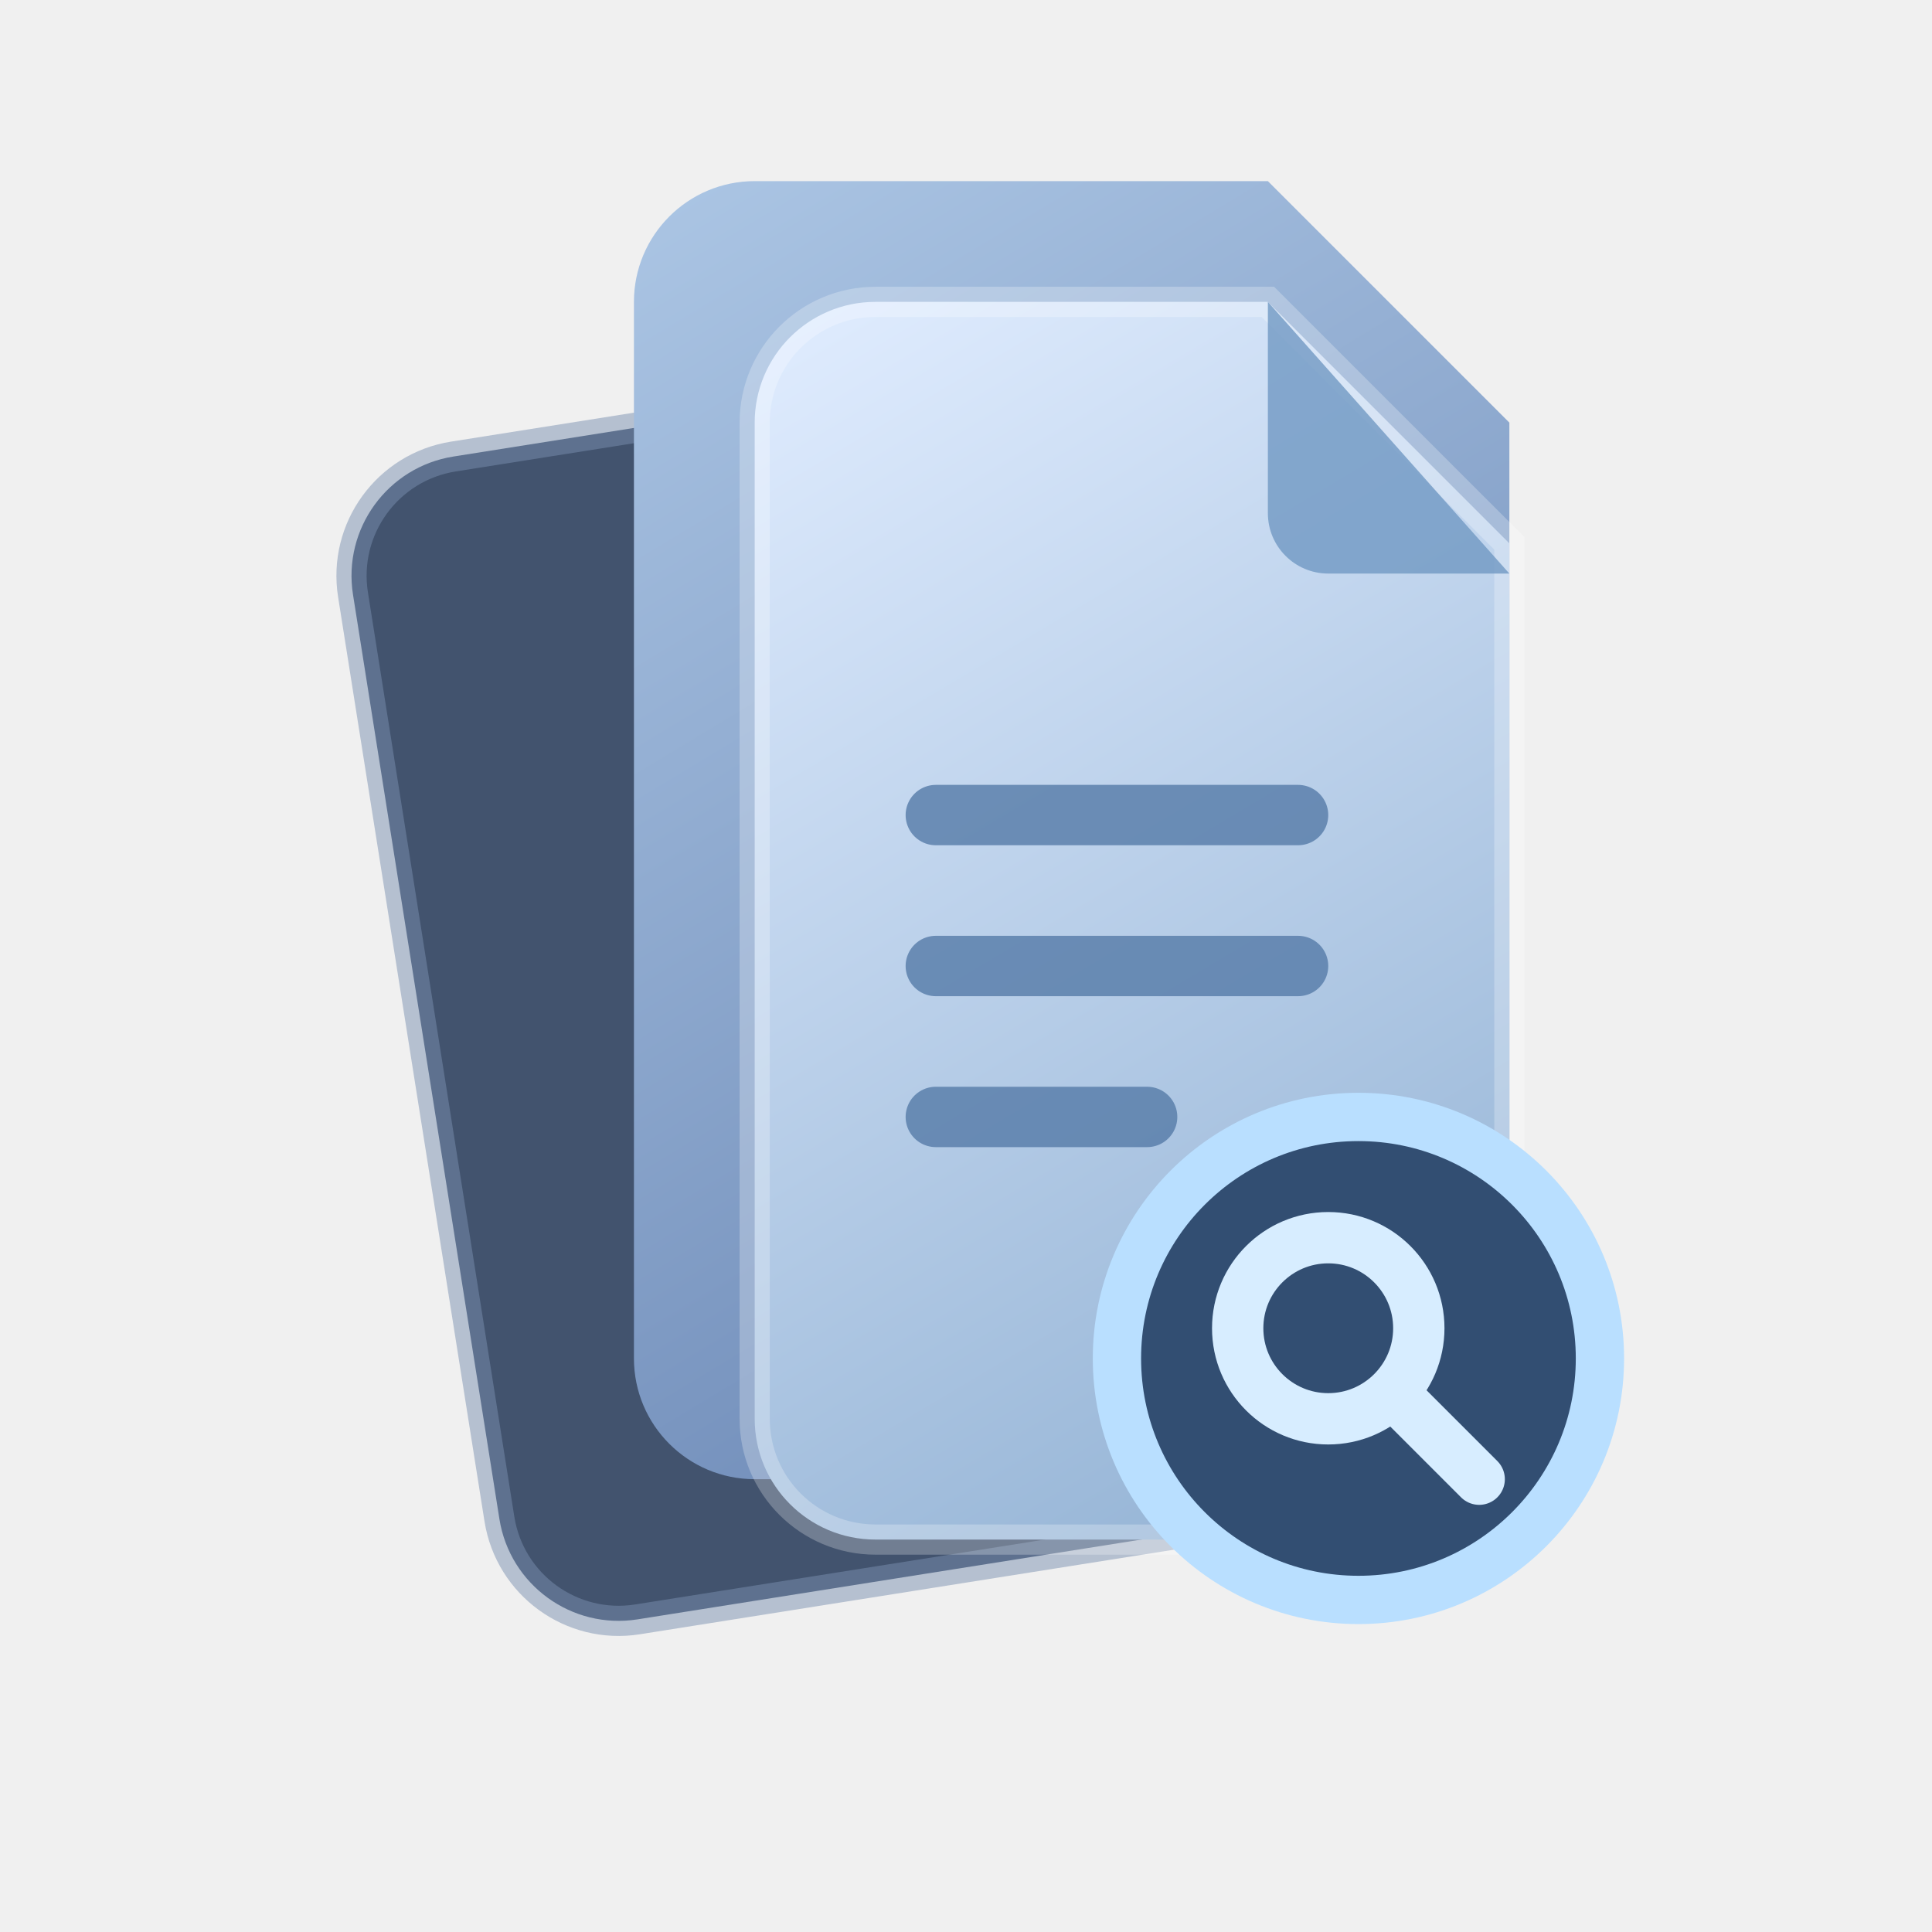
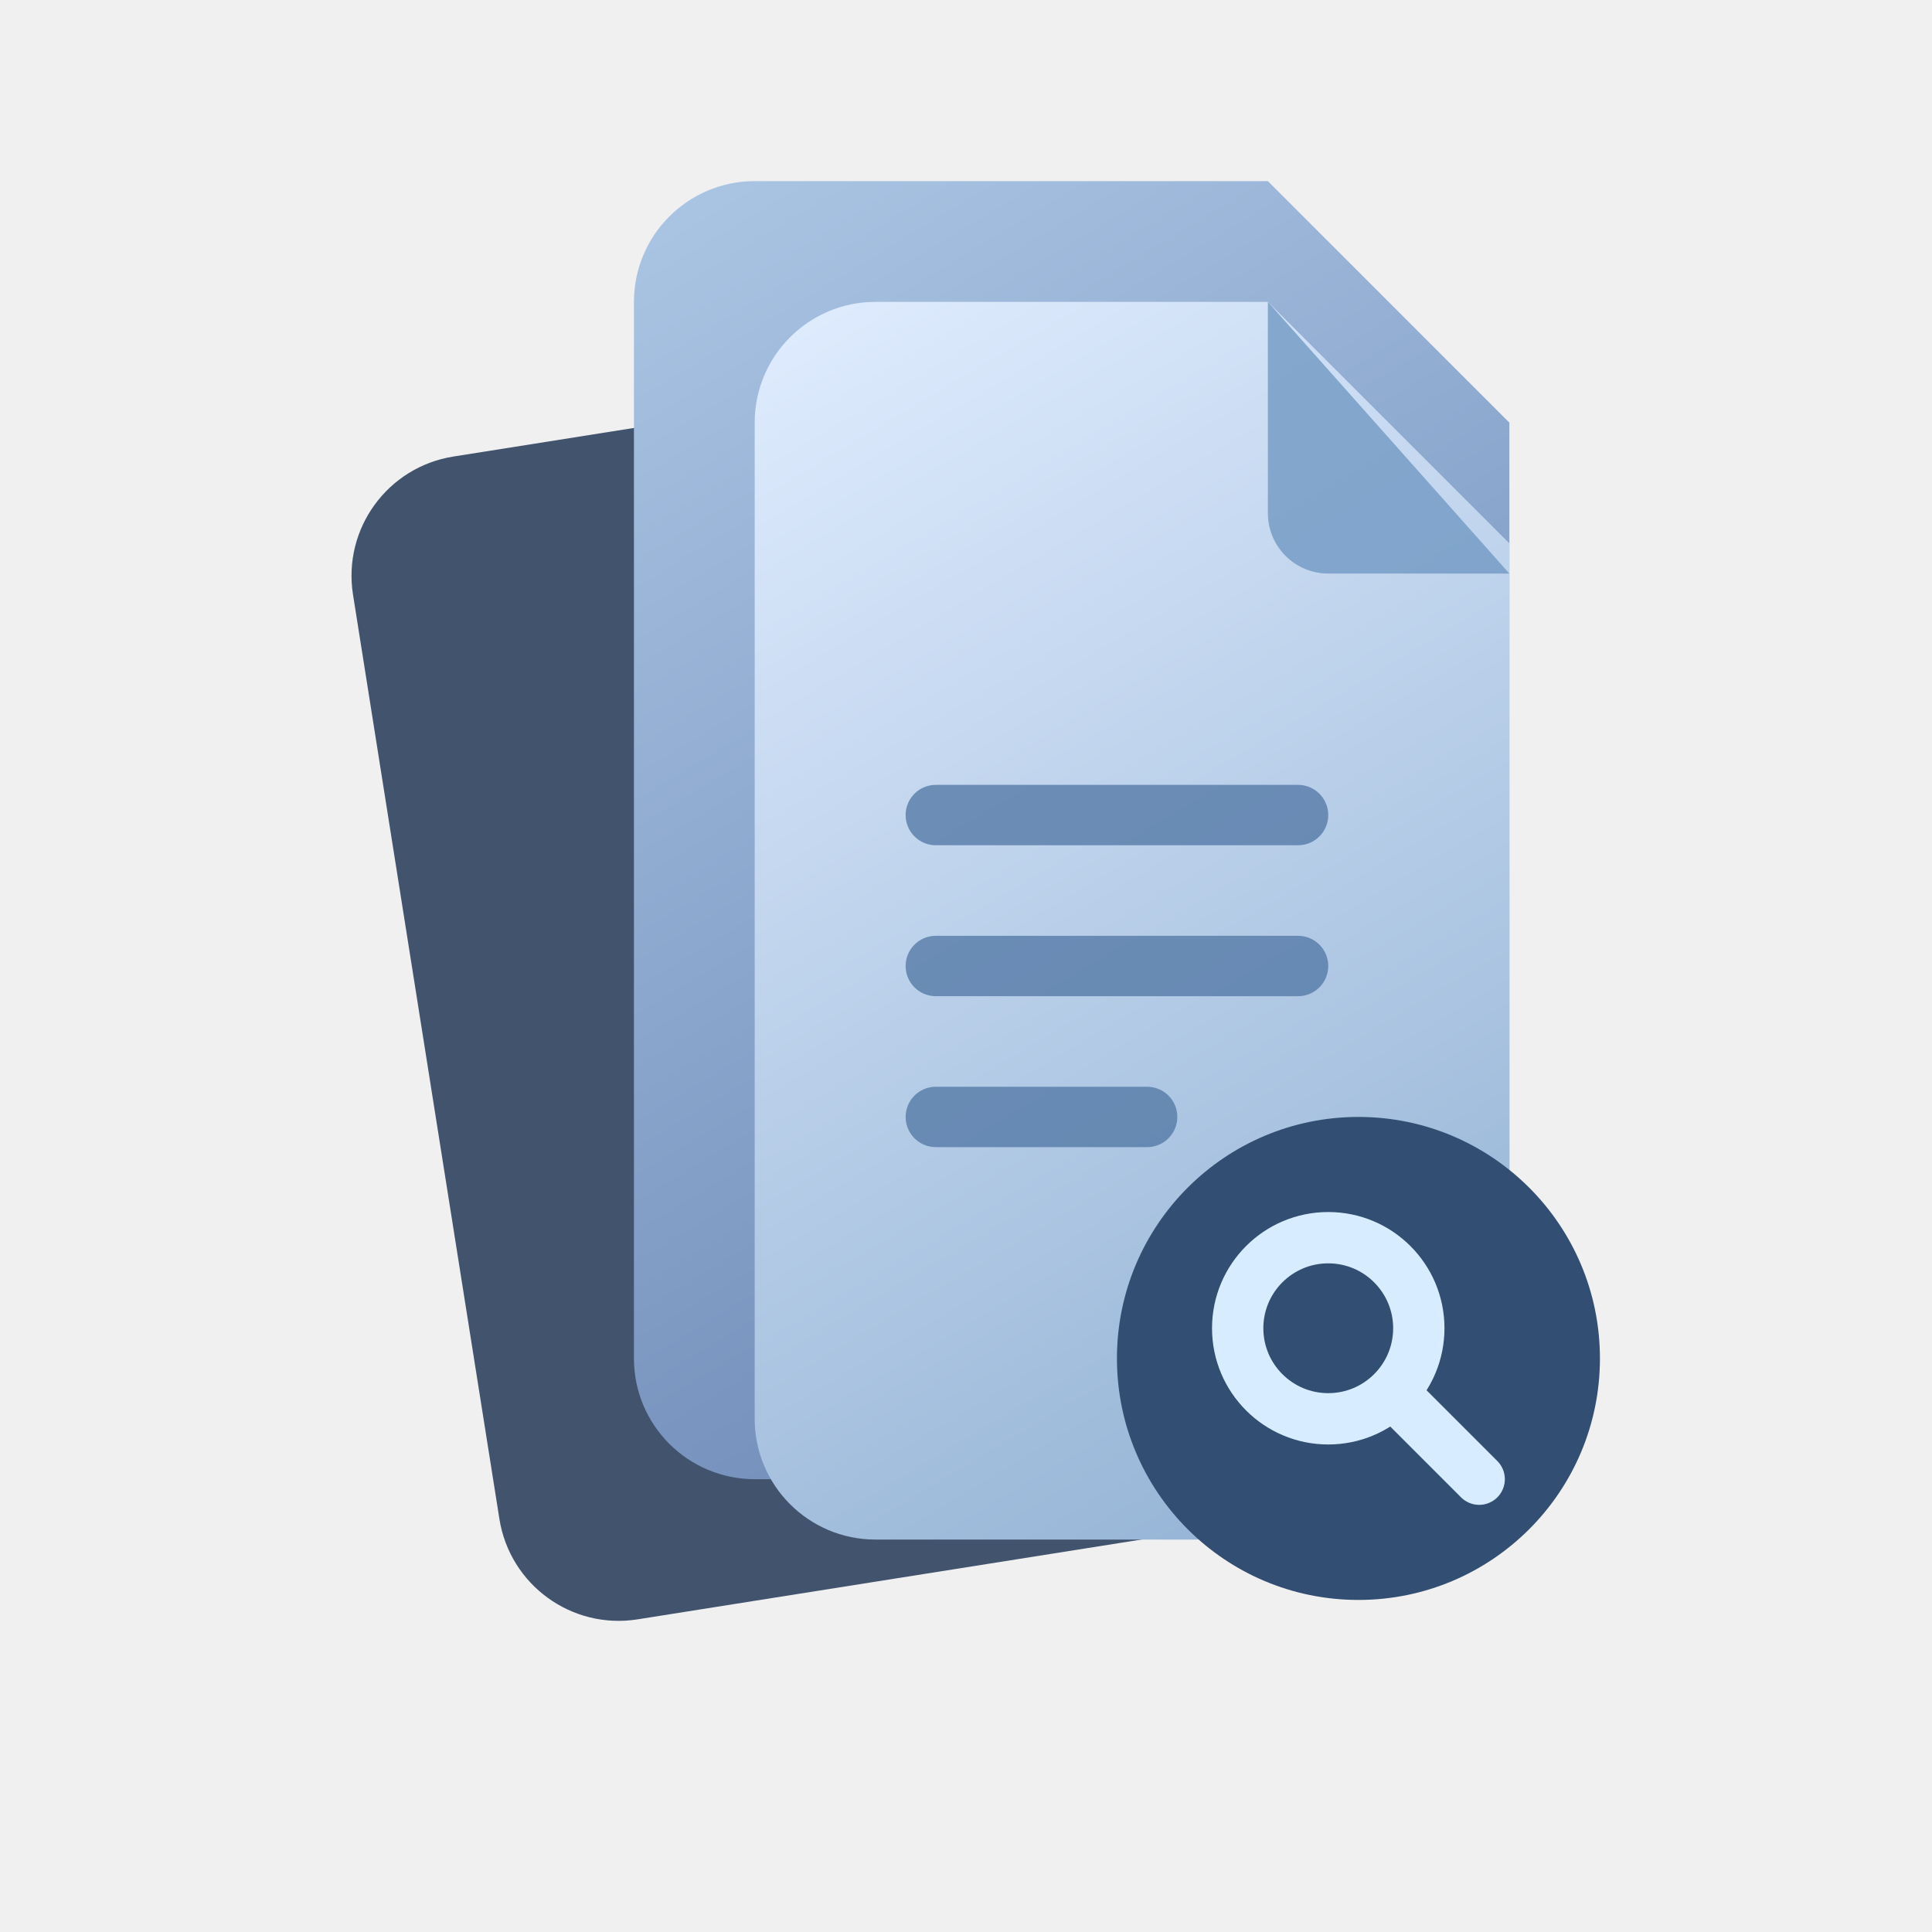
<svg xmlns="http://www.w3.org/2000/svg" viewBox="0 0 64 64">
  <defs>
    <linearGradient id="rile-files-paper" x1="16" y1="7" x2="45" y2="55" gradientUnits="userSpaceOnUse">
      <stop stop-color="#aec8e6" />
      <stop offset="1" stop-color="#617eae" />
    </linearGradient>
    <linearGradient id="rile-files-front" x1="23" y1="11" x2="48" y2="53" gradientUnits="userSpaceOnUse">
      <stop stop-color="#e1edff" />
      <stop offset="1" stop-color="#8daed1" />
    </linearGradient>
  </defs>
-   <path d="M14 17a4 4 0 0 1 4-4h20l8 8v27a4 4 0 0 1-4 4H18a4 4 0 0 1-4-4Z" fill="#42536e" stroke="#7a90b1" stroke-opacity=".5" transform="rotate(-9 30 33)" />
+   <path d="M14 17a4 4 0 0 1 4-4h20l8 8v27a4 4 0 0 1-4 4H18a4 4 0 0 1-4-4Z" fill="#42536e" transform="rotate(-9 30 33)" />
  <path d="M21 10a4 4 0 0 1 4-4h17l8 8v31a4 4 0 0 1-4 4H25a4 4 0 0 1-4-4Z" fill="url(#rile-files-paper)" />
-   <path d="M25 14a4 4 0 0 1 4-4h13l8 8v29a4 4 0 0 1-4 4H29a4 4 0 0 1-4-4Z" fill="url(#rile-files-front)" stroke="#fff" stroke-opacity=".25" />
+   <path d="M25 14a4 4 0 0 1 4-4h13l8 8v29a4 4 0 0 1-4 4H29a4 4 0 0 1-4-4Z" fill="url(#rile-files-front)" />
  <path d="M42 10v7a2 2 0 0 0 2 2h6" fill="#7199c3" opacity=".8" />
  <path d="M31 27h12M31 32h12M31 37h7" fill="none" stroke="#557ba8" stroke-width="2" stroke-linecap="round" opacity=".8" />
-   <circle cx="45" cy="45" r="8" fill="#324e72" stroke="#b9dfff" stroke-width="1.6" />
+   <circle cx="45" cy="45" r="8" fill="#324e72" />
  <circle cx="44" cy="44" r="3" fill="none" stroke="#d7edff" stroke-width="1.7" />
  <path d="m46.5 46.5 2.5 2.5" fill="none" stroke="#d7edff" stroke-width="1.7" stroke-linecap="round" />
</svg>
